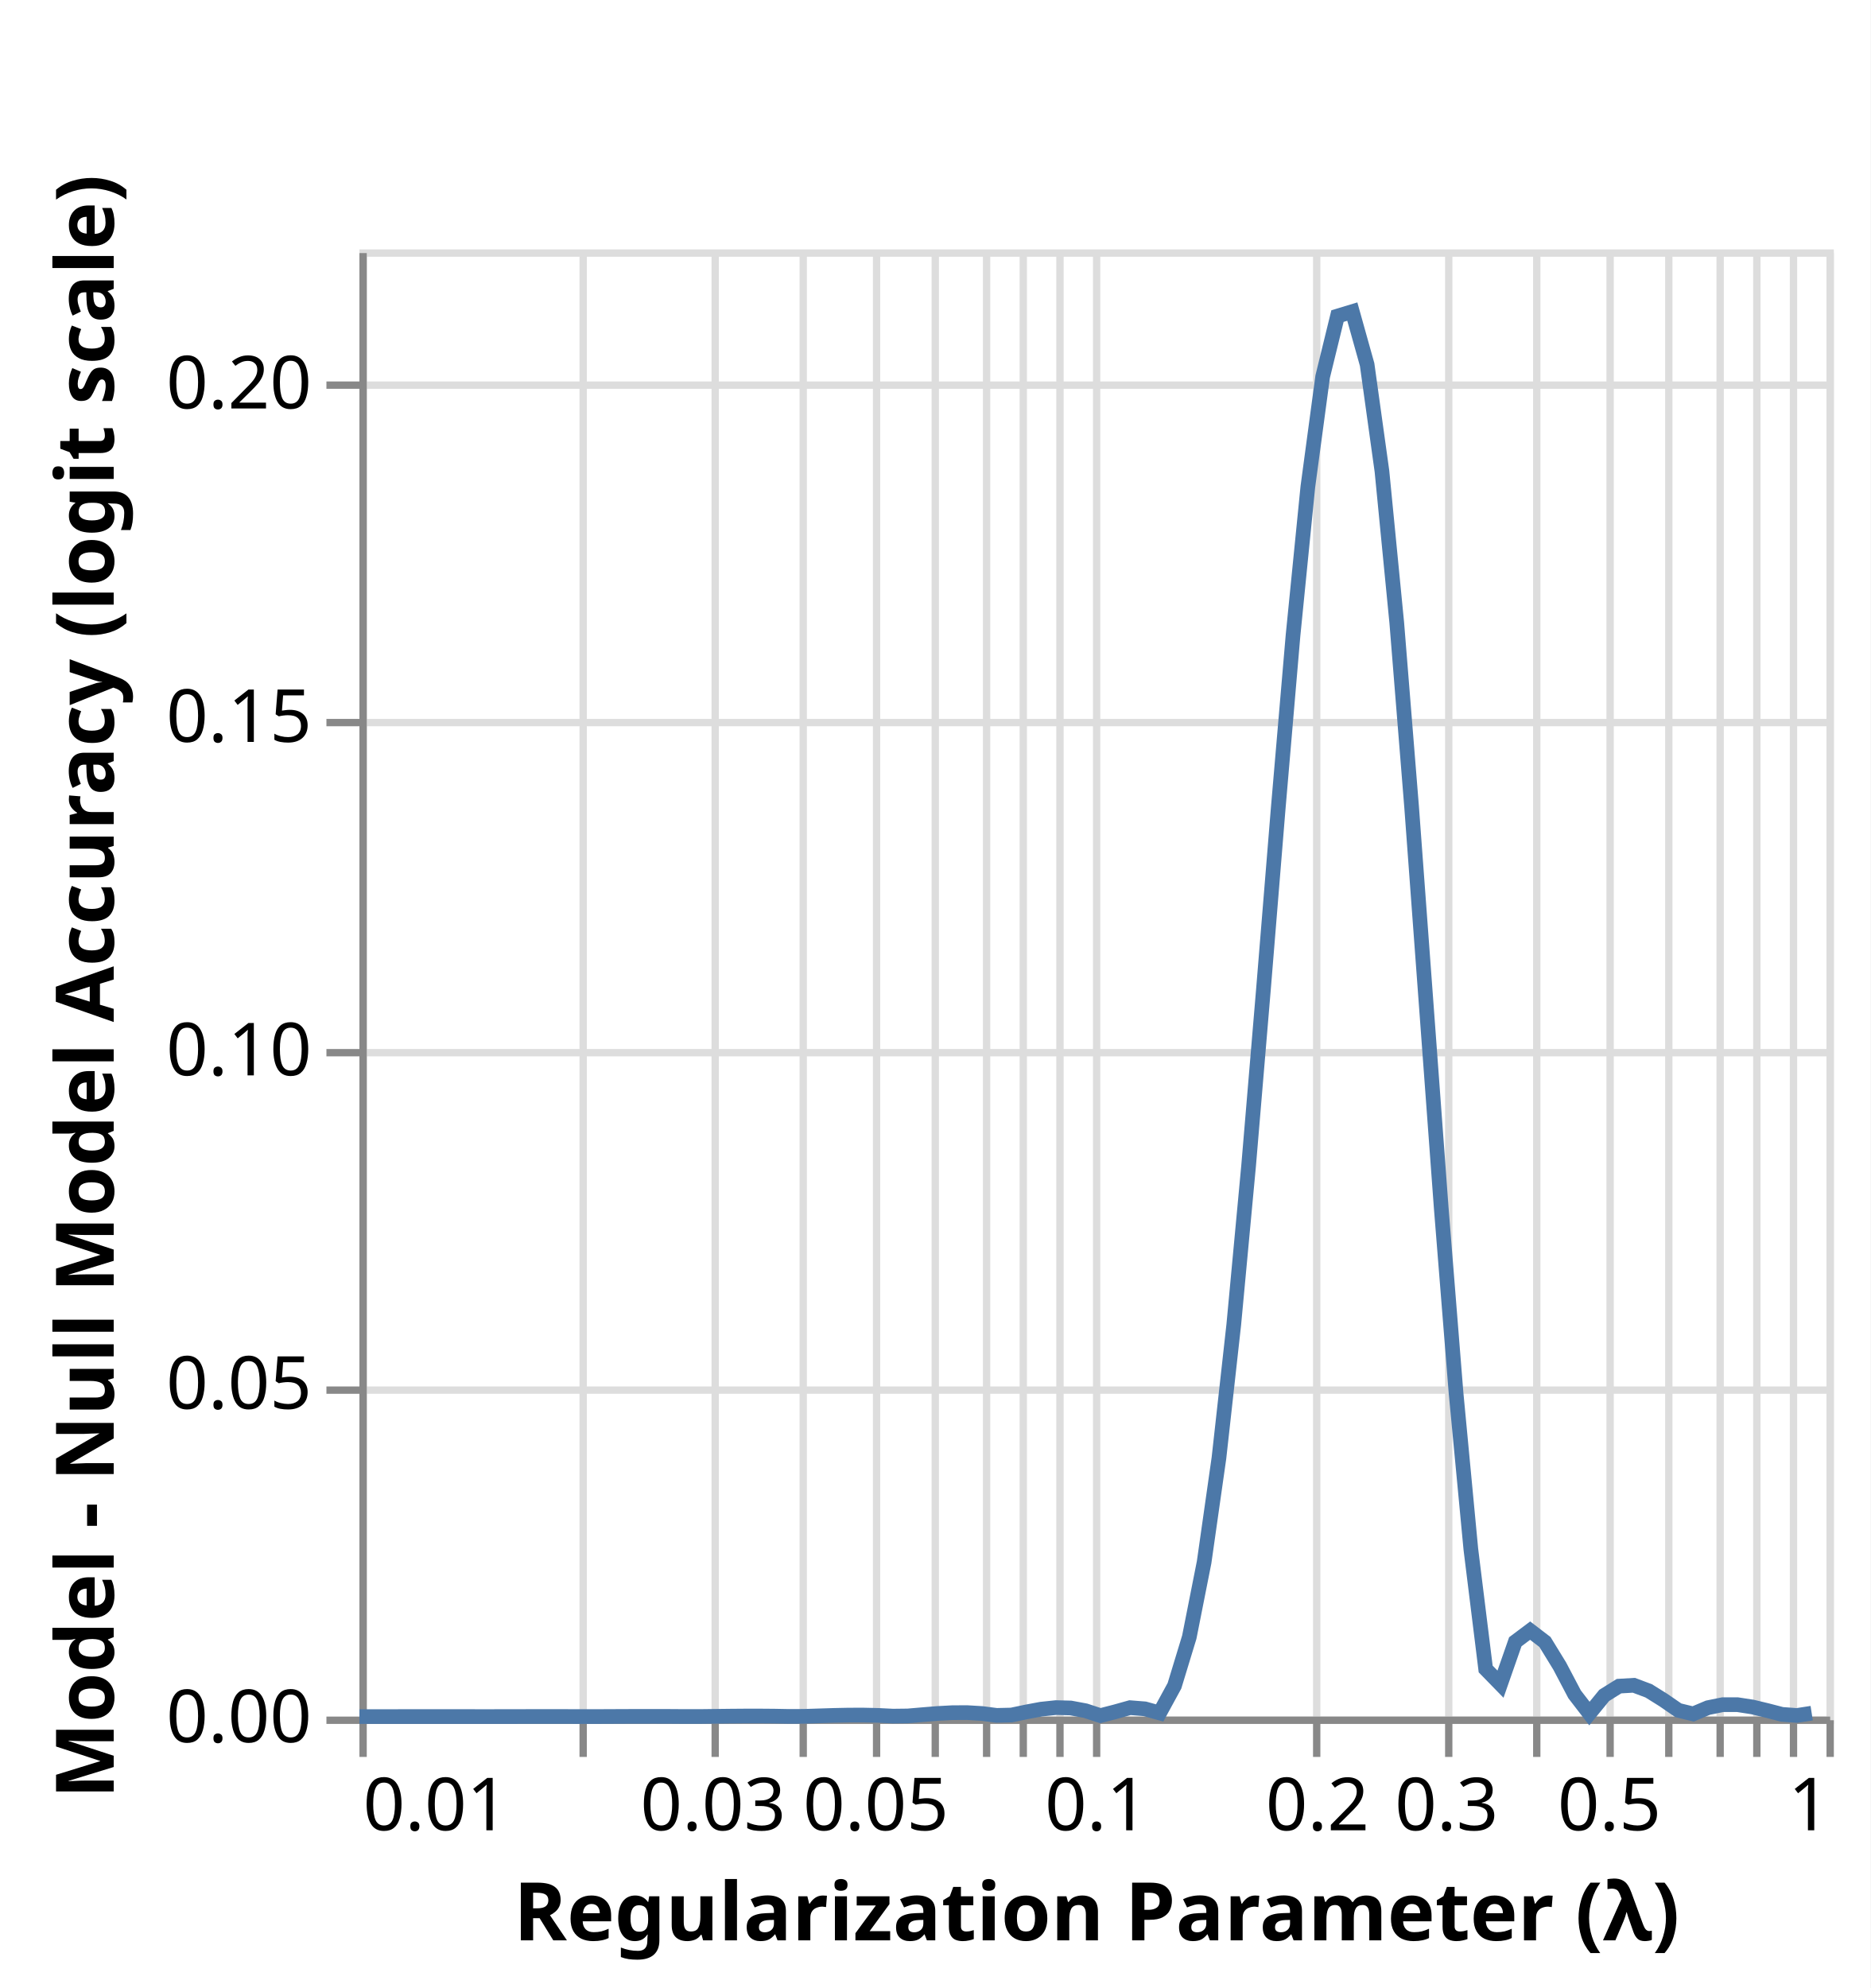
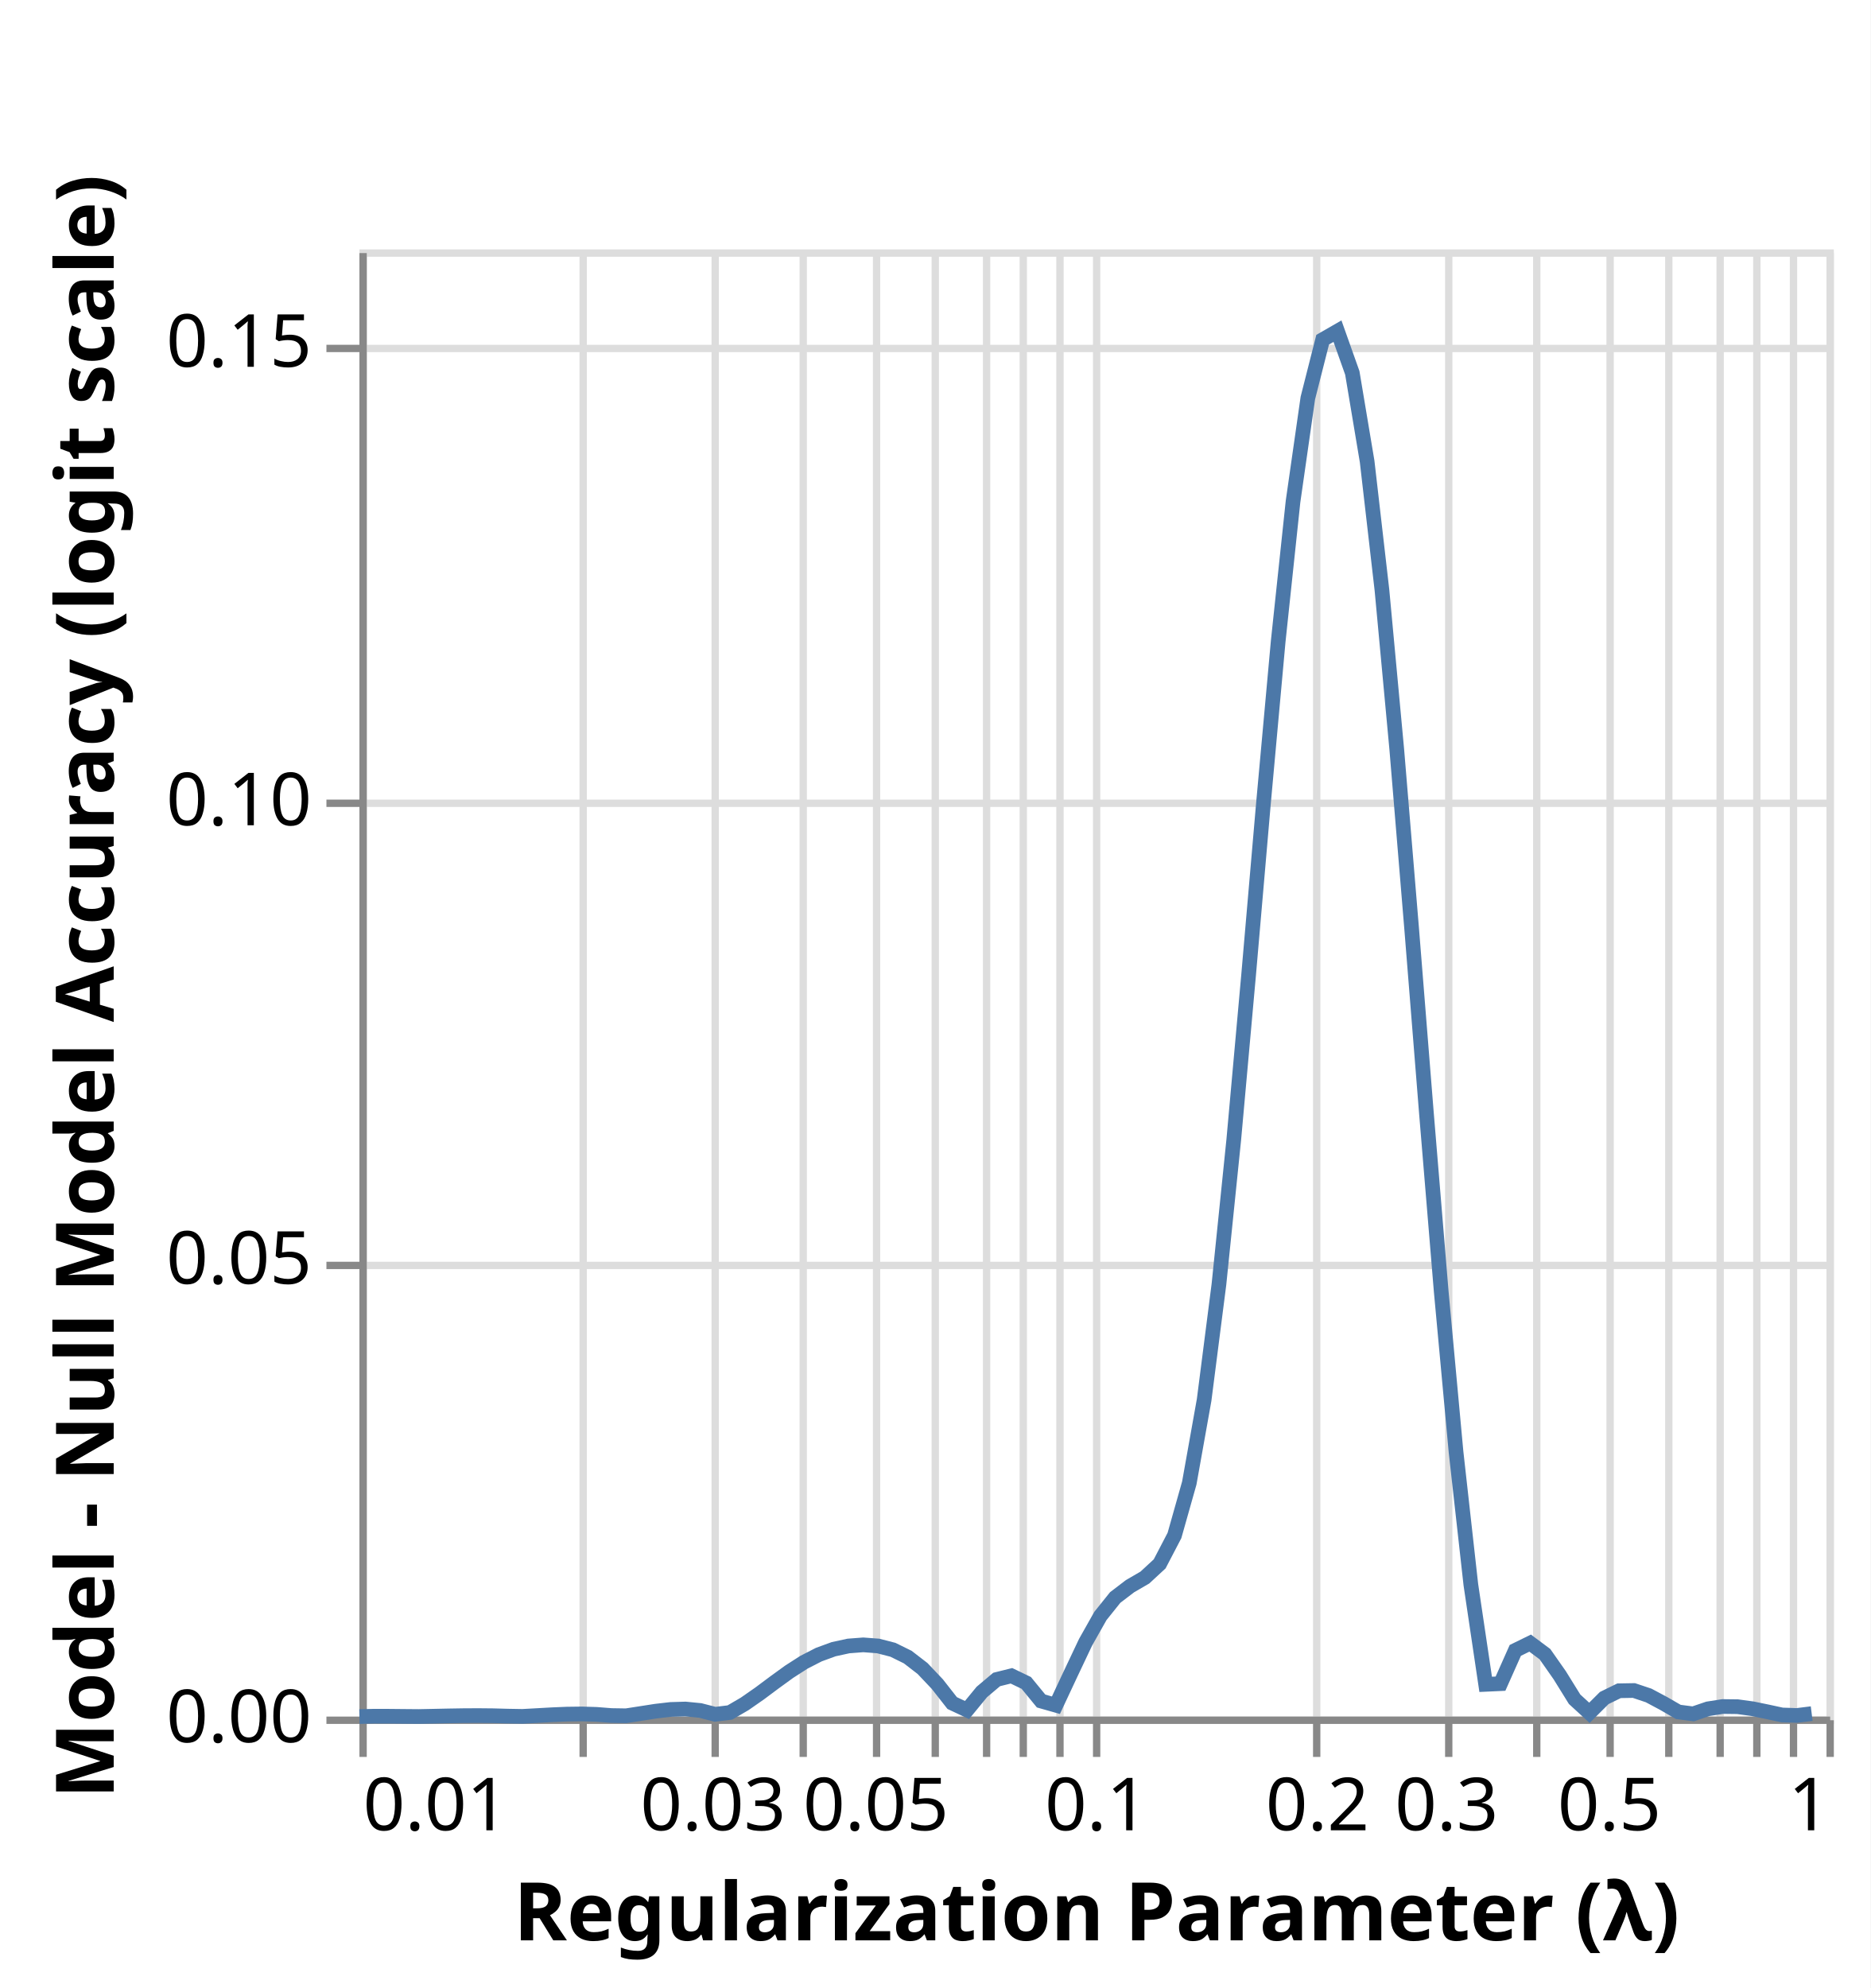
<svg xmlns="http://www.w3.org/2000/svg" class="marks" width="255" height="271" viewBox="0 0 255 271" version="1.1">
  <rect width="255" height="271" fill="white" />
  <g fill="none" stroke-miterlimit="10" transform="translate(49,34)">
    <g class="mark-group role-frame root" role="graphics-object" aria-roledescription="group mark container">
      <g transform="translate(0,0)">
        <path class="background" aria-hidden="true" d="M0.5,0.5h200v200h-200Z" stroke="#ddd" />
        <g>
          <g class="mark-group role-axis" aria-hidden="true">
            <g transform="translate(0.5,200.5)">
              <path class="background" aria-hidden="true" d="M0,0h0v0h0Z" pointer-events="none" />
              <g>
                <g class="mark-rule role-axis-grid" pointer-events="none">
                  <line transform="translate(0,-200)" x2="0" y2="200" stroke="#ddd" stroke-width="1" opacity="1" />
                  <line transform="translate(30,-200)" x2="0" y2="200" stroke="#ddd" stroke-width="1" opacity="1" />
                  <line transform="translate(48,-200)" x2="0" y2="200" stroke="#ddd" stroke-width="1" opacity="1" />
                  <line transform="translate(60,-200)" x2="0" y2="200" stroke="#ddd" stroke-width="1" opacity="1" />
                  <line transform="translate(70,-200)" x2="0" y2="200" stroke="#ddd" stroke-width="1" opacity="1" />
                  <line transform="translate(78,-200)" x2="0" y2="200" stroke="#ddd" stroke-width="1" opacity="1" />
                  <line transform="translate(85,-200)" x2="0" y2="200" stroke="#ddd" stroke-width="1" opacity="1" />
                  <line transform="translate(90,-200)" x2="0" y2="200" stroke="#ddd" stroke-width="1" opacity="1" />
                  <line transform="translate(95,-200)" x2="0" y2="200" stroke="#ddd" stroke-width="1" opacity="1" />
                  <line transform="translate(100,-200)" x2="0" y2="200" stroke="#ddd" stroke-width="1" opacity="1" />
                  <line transform="translate(130,-200)" x2="0" y2="200" stroke="#ddd" stroke-width="1" opacity="1" />
                  <line transform="translate(148,-200)" x2="0" y2="200" stroke="#ddd" stroke-width="1" opacity="1" />
                  <line transform="translate(160,-200)" x2="0" y2="200" stroke="#ddd" stroke-width="1" opacity="1" />
                  <line transform="translate(170,-200)" x2="0" y2="200" stroke="#ddd" stroke-width="1" opacity="1" />
                  <line transform="translate(178,-200)" x2="0" y2="200" stroke="#ddd" stroke-width="1" opacity="1" />
                  <line transform="translate(185,-200)" x2="0" y2="200" stroke="#ddd" stroke-width="1" opacity="1" />
                  <line transform="translate(190,-200)" x2="0" y2="200" stroke="#ddd" stroke-width="1" opacity="1" />
                  <line transform="translate(195,-200)" x2="0" y2="200" stroke="#ddd" stroke-width="1" opacity="1" />
                  <line transform="translate(200,-200)" x2="0" y2="200" stroke="#ddd" stroke-width="1" opacity="1" />
                </g>
              </g>
              <path class="foreground" aria-hidden="true" d="" pointer-events="none" display="none" />
            </g>
          </g>
          <g class="mark-group role-axis" aria-hidden="true">
            <g transform="translate(0.5,0.5)">
              <path class="background" aria-hidden="true" d="M0,0h0v0h0Z" pointer-events="none" />
              <g>
                <g class="mark-rule role-axis-grid" pointer-events="none">
                  <line transform="translate(0,200)" x2="200" y2="0" stroke="#ddd" stroke-width="1" opacity="1" />
-                   <line transform="translate(0,155)" x2="200" y2="0" stroke="#ddd" stroke-width="1" opacity="1" />
-                   <line transform="translate(0,109)" x2="200" y2="0" stroke="#ddd" stroke-width="1" opacity="1" />
-                   <line transform="translate(0,64)" x2="200" y2="0" stroke="#ddd" stroke-width="1" opacity="1" />
-                   <line transform="translate(0,18)" x2="200" y2="0" stroke="#ddd" stroke-width="1" opacity="1" />
+                   <line transform="translate(0,138)" x2="200" y2="0" stroke="#ddd" stroke-width="1" opacity="1" />
+                   <line transform="translate(0,75)" x2="200" y2="0" stroke="#ddd" stroke-width="1" opacity="1" />
+                   <line transform="translate(0,13)" x2="200" y2="0" stroke="#ddd" stroke-width="1" opacity="1" />
                </g>
              </g>
              <path class="foreground" aria-hidden="true" d="" pointer-events="none" display="none" />
            </g>
          </g>
          <g class="mark-group role-axis" role="graphics-symbol" aria-roledescription="axis" aria-label="X-axis titled 'Regularization Parameter (λ)' for a log scale with values from 0.01 to 1">
            <g transform="translate(0.5,200.5)">
              <path class="background" aria-hidden="true" d="M0,0h0v0h0Z" pointer-events="none" />
              <g>
                <g class="mark-rule role-axis-tick" pointer-events="none">
                  <line transform="translate(0,0)" x2="0" y2="5" stroke="#888" stroke-width="1" opacity="1" />
                  <line transform="translate(30,0)" x2="0" y2="5" stroke="#888" stroke-width="1" opacity="1" />
                  <line transform="translate(48,0)" x2="0" y2="5" stroke="#888" stroke-width="1" opacity="1" />
                  <line transform="translate(60,0)" x2="0" y2="5" stroke="#888" stroke-width="1" opacity="1" />
                  <line transform="translate(70,0)" x2="0" y2="5" stroke="#888" stroke-width="1" opacity="1" />
                  <line transform="translate(78,0)" x2="0" y2="5" stroke="#888" stroke-width="1" opacity="1" />
                  <line transform="translate(85,0)" x2="0" y2="5" stroke="#888" stroke-width="1" opacity="1" />
                  <line transform="translate(90,0)" x2="0" y2="5" stroke="#888" stroke-width="1" opacity="1" />
                  <line transform="translate(95,0)" x2="0" y2="5" stroke="#888" stroke-width="1" opacity="1" />
                  <line transform="translate(100,0)" x2="0" y2="5" stroke="#888" stroke-width="1" opacity="1" />
                  <line transform="translate(130,0)" x2="0" y2="5" stroke="#888" stroke-width="1" opacity="1" />
                  <line transform="translate(148,0)" x2="0" y2="5" stroke="#888" stroke-width="1" opacity="1" />
                  <line transform="translate(160,0)" x2="0" y2="5" stroke="#888" stroke-width="1" opacity="1" />
                  <line transform="translate(170,0)" x2="0" y2="5" stroke="#888" stroke-width="1" opacity="1" />
                  <line transform="translate(178,0)" x2="0" y2="5" stroke="#888" stroke-width="1" opacity="1" />
                  <line transform="translate(185,0)" x2="0" y2="5" stroke="#888" stroke-width="1" opacity="1" />
                  <line transform="translate(190,0)" x2="0" y2="5" stroke="#888" stroke-width="1" opacity="1" />
                  <line transform="translate(195,0)" x2="0" y2="5" stroke="#888" stroke-width="1" opacity="1" />
                  <line transform="translate(200,0)" x2="0" y2="5" stroke="#888" stroke-width="1" opacity="1" />
                </g>
                <g class="mark-text role-axis-label" pointer-events="none">
                  <text text-anchor="start" transform="translate(0,15)" font-family="sans-serif" font-size="10px" fill="#000" opacity="1">0.01</text>
                  <text text-anchor="middle" transform="translate(30.103,15)" font-family="sans-serif" font-size="10px" fill="#000" opacity="0">0.02</text>
                  <text text-anchor="middle" transform="translate(47.71213,15)" font-family="sans-serif" font-size="10px" fill="#000" opacity="1">0.03</text>
                  <text text-anchor="middle" transform="translate(60.206,15)" font-family="sans-serif" font-size="10px" fill="#000" opacity="0">0.04</text>
                  <text text-anchor="middle" transform="translate(69.897,15)" font-family="sans-serif" font-size="10px" fill="#000" opacity="1">0.05</text>
                  <text text-anchor="middle" transform="translate(77.81513,15)" font-family="sans-serif" font-size="10px" fill="#000" opacity="1" />
                  <text text-anchor="middle" transform="translate(84.5098,15)" font-family="sans-serif" font-size="10px" fill="#000" opacity="1" />
                  <text text-anchor="middle" transform="translate(90.309,15)" font-family="sans-serif" font-size="10px" fill="#000" opacity="1" />
                  <text text-anchor="middle" transform="translate(95.42425,15)" font-family="sans-serif" font-size="10px" fill="#000" opacity="1" />
                  <text text-anchor="middle" transform="translate(100,15)" font-family="sans-serif" font-size="10px" fill="#000" opacity="1">0.1</text>
                  <text text-anchor="middle" transform="translate(130.103,15)" font-family="sans-serif" font-size="10px" fill="#000" opacity="1">0.2</text>
                  <text text-anchor="middle" transform="translate(147.7121,15)" font-family="sans-serif" font-size="10px" fill="#000" opacity="1">0.3</text>
                  <text text-anchor="middle" transform="translate(160.206,15)" font-family="sans-serif" font-size="10px" fill="#000" opacity="0">0.4</text>
                  <text text-anchor="middle" transform="translate(169.897,15)" font-family="sans-serif" font-size="10px" fill="#000" opacity="1">0.5</text>
                  <text text-anchor="middle" transform="translate(177.8151,15)" font-family="sans-serif" font-size="10px" fill="#000" opacity="1" />
                  <text text-anchor="middle" transform="translate(184.5098,15)" font-family="sans-serif" font-size="10px" fill="#000" opacity="1" />
                  <text text-anchor="middle" transform="translate(190.309,15)" font-family="sans-serif" font-size="10px" fill="#000" opacity="1" />
                  <text text-anchor="middle" transform="translate(195.4243,15)" font-family="sans-serif" font-size="10px" fill="#000" opacity="1" />
                  <text text-anchor="end" transform="translate(200,15)" font-family="sans-serif" font-size="10px" fill="#000" opacity="1">1</text>
                </g>
                <g class="mark-rule role-axis-domain" pointer-events="none">
                  <line transform="translate(0,0)" x2="200" y2="0" stroke="#888" stroke-width="1" opacity="1" />
                </g>
                <g class="mark-text role-axis-title" pointer-events="none">
                  <text text-anchor="middle" transform="translate(100,30)" font-family="sans-serif" font-size="11px" font-weight="bold" fill="#000" opacity="1">Regularization Parameter (λ)</text>
                </g>
              </g>
              <path class="foreground" aria-hidden="true" d="" pointer-events="none" display="none" />
            </g>
          </g>
-           <g class="mark-group role-axis" role="graphics-symbol" aria-roledescription="axis" aria-label="Y-axis titled 'Model - Null Model Accuracy (logit scale)' for a linear scale with values from 0.00 to 0.22">
+           <g class="mark-group role-axis" role="graphics-symbol" aria-roledescription="axis" aria-label="Y-axis titled 'Model - Null Model Accuracy (logit scale)' for a linear scale with values from 0.00 to 0.16">
            <g transform="translate(0.5,0.5)">
              <path class="background" aria-hidden="true" d="M0,0h0v0h0Z" pointer-events="none" />
              <g>
                <g class="mark-rule role-axis-tick" pointer-events="none">
                  <line transform="translate(0,200)" x2="-5" y2="0" stroke="#888" stroke-width="1" opacity="1" />
-                   <line transform="translate(0,155)" x2="-5" y2="0" stroke="#888" stroke-width="1" opacity="1" />
-                   <line transform="translate(0,109)" x2="-5" y2="0" stroke="#888" stroke-width="1" opacity="1" />
-                   <line transform="translate(0,64)" x2="-5" y2="0" stroke="#888" stroke-width="1" opacity="1" />
-                   <line transform="translate(0,18)" x2="-5" y2="0" stroke="#888" stroke-width="1" opacity="1" />
+                   <line transform="translate(0,138)" x2="-5" y2="0" stroke="#888" stroke-width="1" opacity="1" />
+                   <line transform="translate(0,75)" x2="-5" y2="0" stroke="#888" stroke-width="1" opacity="1" />
+                   <line transform="translate(0,13)" x2="-5" y2="0" stroke="#888" stroke-width="1" opacity="1" />
                </g>
                <g class="mark-text role-axis-label" pointer-events="none">
                  <text text-anchor="end" transform="translate(-7,203)" font-family="sans-serif" font-size="10px" fill="#000" opacity="1">0.00</text>
-                   <text text-anchor="end" transform="translate(-7,157.5455)" font-family="sans-serif" font-size="10px" fill="#000" opacity="1">0.05</text>
-                   <text text-anchor="end" transform="translate(-7,112.0909)" font-family="sans-serif" font-size="10px" fill="#000" opacity="1">0.10</text>
-                   <text text-anchor="end" transform="translate(-7,66.63636)" font-family="sans-serif" font-size="10px" fill="#000" opacity="1">0.15</text>
-                   <text text-anchor="end" transform="translate(-7,21.18182)" font-family="sans-serif" font-size="10px" fill="#000" opacity="1">0.20</text>
+                   <text text-anchor="end" transform="translate(-7,140.5)" font-family="sans-serif" font-size="10px" fill="#000" opacity="1">0.05</text>
+                   <text text-anchor="end" transform="translate(-7,78)" font-family="sans-serif" font-size="10px" fill="#000" opacity="1">0.10</text>
+                   <text text-anchor="end" transform="translate(-7,15.5)" font-family="sans-serif" font-size="10px" fill="#000" opacity="1">0.15</text>
                </g>
                <g class="mark-rule role-axis-domain" pointer-events="none">
                  <line transform="translate(0,200)" x2="0" y2="-200" stroke="#888" stroke-width="1" opacity="1" />
                </g>
                <g class="mark-text role-axis-title" pointer-events="none">
                  <text text-anchor="middle" transform="translate(-32,100) rotate(-90) translate(0,-2)" font-family="sans-serif" font-size="11px" font-weight="bold" fill="#000" opacity="1">Model - Null Model Accuracy (logit scale)</text>
                </g>
              </g>
              <path class="foreground" aria-hidden="true" d="" pointer-events="none" display="none" />
            </g>
          </g>
          <g class="mark-line role-mark layer_0_marks" role="graphics-object" aria-roledescription="line mark container">
-             <path aria-label="Regularization Parameter (λ): 0.01; Model - Null Model Accuracy (logit scale): 0" role="graphics-symbol" aria-roledescription="line mark" d="M0,200L2.02,199.999L4.04,200L6.061,199.998L8.081,199.997L10.101,199.996L12.121,199.996L14.141,199.997L16.162,199.999L18.182,199.999L20.202,199.995L22.222,199.992L24.242,199.99L26.263,199.989L28.283,199.991L30.303,199.996L32.323,199.996L34.343,199.987L36.364,199.978L38.384,199.972L40.404,199.971L42.424,199.977L44.444,199.991L46.465,199.989L48.485,199.965L50.505,199.941L52.525,199.925L54.545,199.923L56.566,199.939L58.586,199.977L60.606,199.968L62.626,199.903L64.646,199.84L66.667,199.798L68.687,199.793L70.707,199.838L72.727,199.938L74.747,199.914L76.768,199.741L78.788,199.578L80.808,199.469L82.828,199.458L84.848,199.578L86.869,199.837L88.889,199.79L90.909,199.367L92.929,198.99L94.949,198.776L96.97,198.828L98.99,199.205L101.01,199.869L103.03,199.349L105.051,198.784L107.071,198.945L109.091,199.504L111.111,195.8L113.131,189.17L115.152,178.958L117.172,164.766L119.192,146.596L121.212,124.967L123.232,100.963L125.253,76.189L127.273,52.621L129.293,32.36L131.313,17.346L133.333,9.087L135.354,8.475L137.374,15.696L139.394,30.228L141.414,50.889L143.434,75.95L145.455,103.293L147.475,130.646L149.495,155.862L151.515,177.193L153.535,193.513L155.556,195.583L157.576,189.801L159.596,188.285L161.616,189.829L163.636,193.123L165.657,196.964L167.677,199.586L169.697,197.113L171.717,195.851L173.737,195.734L175.758,196.492L177.778,197.754L179.798,199.145L181.818,199.637L183.838,198.787L185.859,198.377L187.879,198.379L189.899,198.691L191.919,199.177L193.939,199.7L195.96,199.849L197.98,199.537" stroke="#4c78a8" stroke-width="2" />
+             <path aria-label="Regularization Parameter (λ): 0.01; Model - Null Model Accuracy (logit scale): 0" role="graphics-symbol" aria-roledescription="line mark" d="M0,200L2.02,199.949L4.04,199.955L6.061,199.975L8.081,199.992L10.101,199.951L12.121,199.908L14.141,199.875L16.162,199.864L18.182,199.883L20.202,199.938L22.222,199.973L24.242,199.862L26.263,199.749L28.283,199.665L30.303,199.639L32.323,199.699L34.343,199.858L36.364,199.89L38.384,199.577L40.404,199.263L42.424,199.029L44.444,198.968L46.465,199.167L48.485,199.69L50.505,199.444L52.525,198.265L54.545,196.859L56.566,195.352L58.586,193.886L60.606,192.59L62.626,191.554L64.646,190.816L66.667,190.377L68.687,190.223L70.707,190.374L72.727,190.895L74.747,191.89L76.768,193.448L78.788,195.581L80.808,198.159L82.828,199.108L84.848,196.646L86.869,194.943L88.889,194.44L90.909,195.414L92.929,197.879L94.949,198.453L96.97,194.137L98.99,189.869L101.01,186.289L103.03,183.768L105.051,182.224L107.071,181.051L109.091,179.185L111.111,175.311L113.131,168.163L115.152,156.844L117.172,141.085L119.192,121.381L121.212,98.961L123.232,75.611L125.253,53.401L127.273,34.373L129.293,20.262L131.313,12.304L133.333,11.142L135.354,16.831L137.374,28.898L139.394,46.428L141.414,68.142L143.434,92.481L145.455,117.709L147.475,142.06L149.495,163.919L151.515,182.022L153.535,195.607L155.556,195.514L157.576,190.977L159.596,189.987L161.616,191.491L163.636,194.375L165.657,197.636L167.677,199.49L169.697,197.472L171.717,196.482L173.737,196.446L175.758,197.124L177.778,198.202L179.798,199.367L181.818,199.63L183.838,198.943L185.859,198.628L187.879,198.653L189.899,198.93L191.919,199.344L193.939,199.781L195.96,199.848L197.98,199.597" stroke="#4c78a8" stroke-width="2" />
          </g>
        </g>
        <path class="foreground" aria-hidden="true" d="" display="none" />
      </g>
    </g>
  </g>
</svg>
